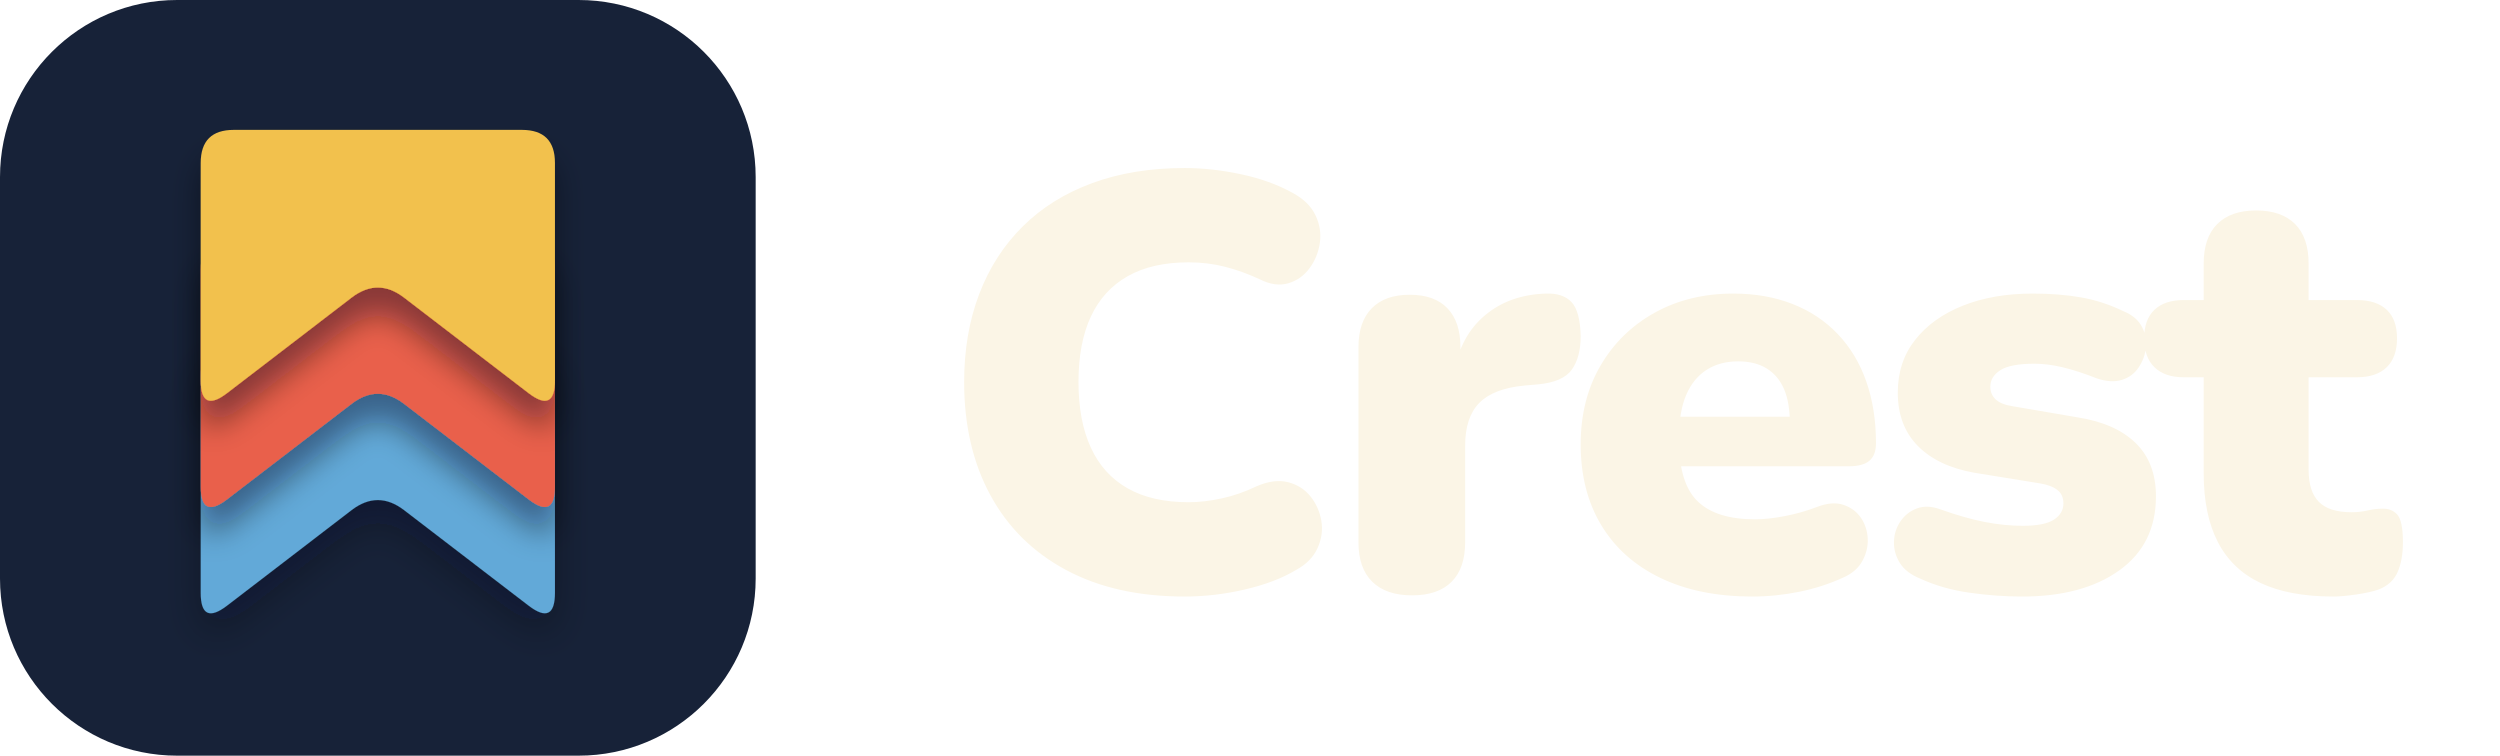
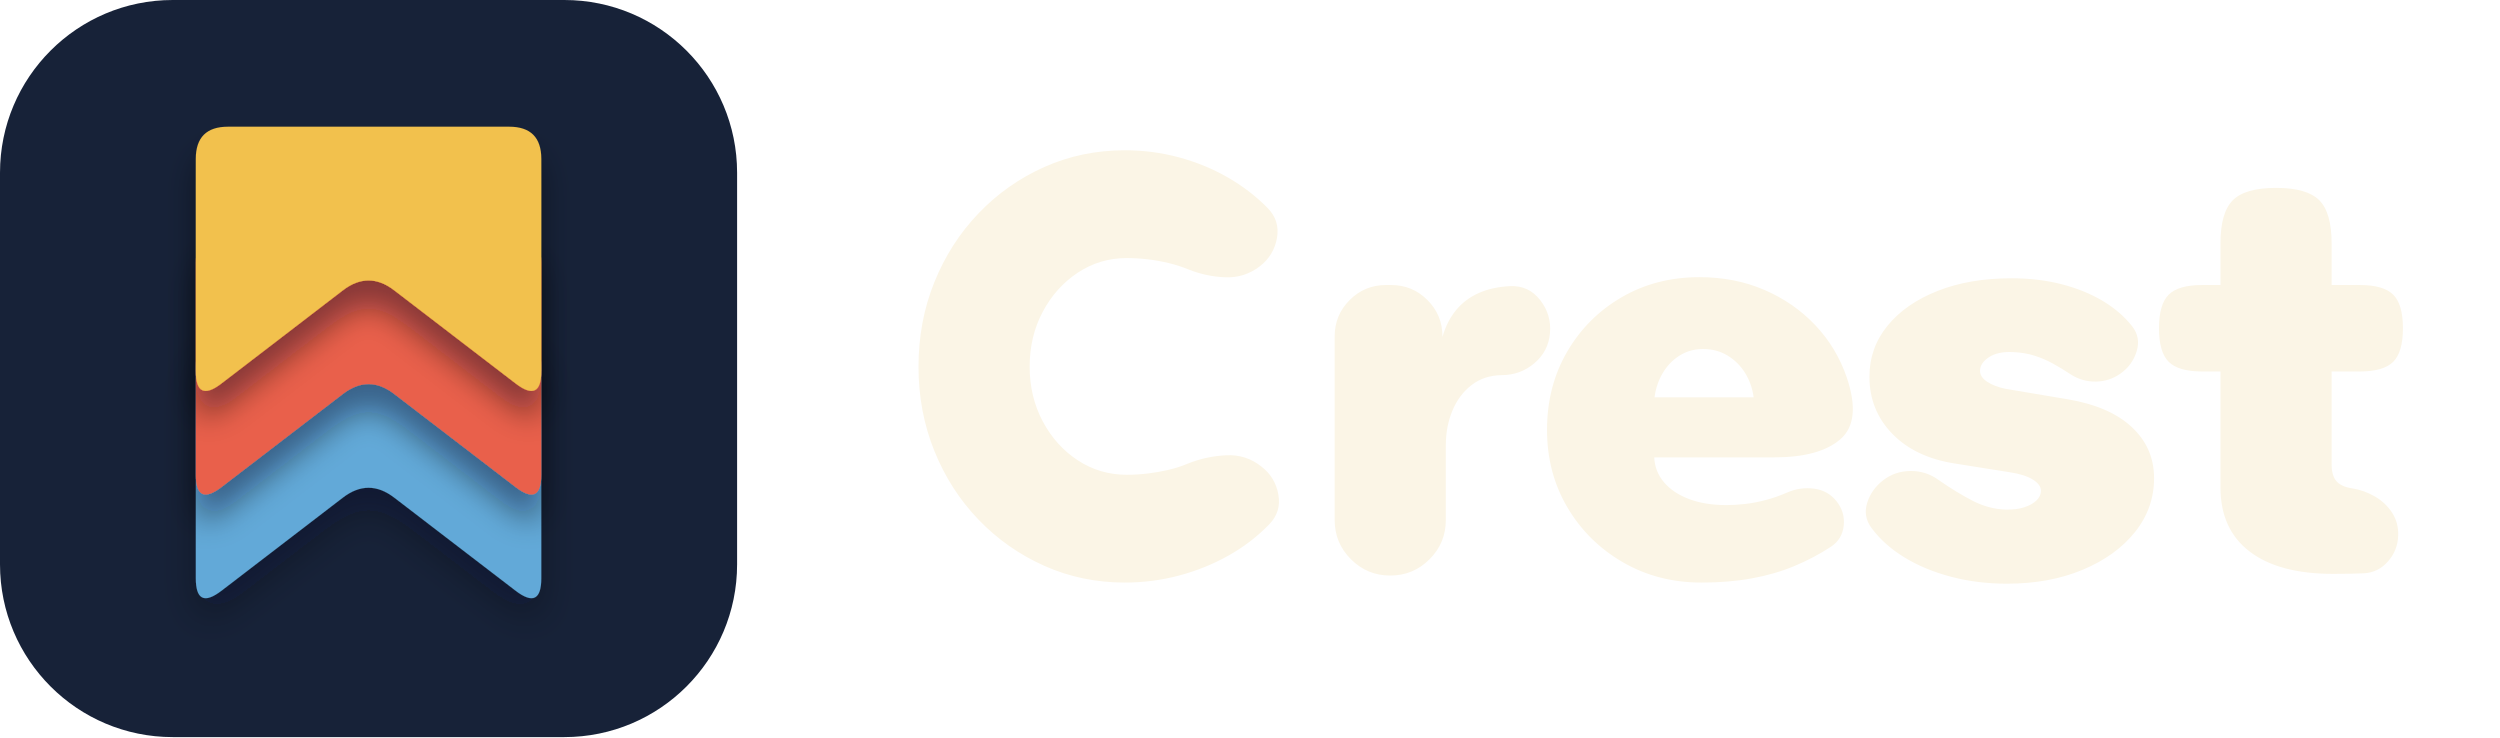
- <svg xmlns="http://www.w3.org/2000/svg" width="397" height="120" viewBox="0 0 397 120">
+ <svg xmlns="http://www.w3.org/2000/svg" width="407" height="120" viewBox="0 0 407 120">
  <g transform="translate(0 0) scale(1.875)">
    <defs>
      <filter id="k11" x="-40%" y="-40%" width="180%" height="200%">
        <feDropShadow dx="0" dy="2.2" stdDeviation="1.3" flood-color="#060A14" flood-opacity=".42" />
      </filter>
      <filter id="k12" x="-40%" y="-40%" width="180%" height="200%">
        <feDropShadow dx="0" dy="1.6" stdDeviation="1.6" flood-color="#060A14" flood-opacity=".3" />
      </filter>
    </defs>
    <rect width="64" height="64" rx="15" fill="#172238" />
    <path d="M17 13.8Q17 11 19.8 11L44.2 11Q47 11 47 13.8L47 32.2Q47 35 44.78 33.3L34.22 25.2Q32 23.5 29.78 25.2L19.22 33.3Q17 35 17 32.2Z" transform="translate(0 18)" fill="#62A9D8" filter="url(#k12)" />
    <path d="M17 13.8Q17 11 19.8 11L44.2 11Q47 11 47 13.8L47 32.2Q47 35 44.78 33.3L34.22 25.2Q32 23.5 29.78 25.2L19.22 33.3Q17 35 17 32.2Z" transform="translate(0 9)" fill="#E9604B" filter="url(#k11)" />
    <path d="M17 13.8Q17 11 19.8 11L44.2 11Q47 11 47 13.8L47 32.2Q47 35 44.78 33.3L34.22 25.2Q32 23.5 29.78 25.2L19.22 33.3Q17 35 17 32.2Z" fill="#F2C14E" filter="url(#k11)" />
  </g>
-   <path fill="#FBF5E6" transform="translate(148.80 93.70) scale(0.0936 -0.0936)" d="M420.0 -11Q303.0 -11 219.0 34.0Q135.0 79 90.5 161.0Q46.0 243 46.0 353Q46.0 435 71.5 502.0Q97.0 569 145.5 617.0Q194.0 665 263.5 690.5Q333.0 716 420.0 716Q466.0 716 515.5 705.5Q565.0 695 603.0 674Q631.0 659 642.0 636.0Q653.0 613 649.5 589.0Q646.0 565 632.0 546.0Q618.0 527 596.0 520.5Q574.0 514 548.0 527Q518.0 541 488.5 548.5Q459.0 556 427.0 556Q365.0 556 323.5 532.5Q282.0 509 261.0 464.0Q240.0 419 240.0 353Q240.0 287 261.0 241.5Q282.0 196 323.5 172.5Q365.0 149 427.0 149Q453.0 149 483.0 155.5Q513.0 162 542.0 176Q572.0 189 595.5 183.0Q619.0 177 633.5 159.0Q648.0 141 652.0 117.5Q656.0 94 645.5 71.0Q635.0 48 609.0 34Q574.0 13 522.5 1.0Q471.0 -11 420.0 -11Z M806.0 -9Q762.0 -9 738.5 14.0Q715.0 37 715.0 81V412Q715.0 455 737.5 478.0Q760.0 501 802.0 501Q844.0 501 866.0 478.0Q888.0 455 888.0 412V371H878.0Q888.0 431 929.5 466.0Q971.0 501 1033.0 503Q1062.0 504 1076.5 488.5Q1091.0 473 1092.0 431Q1092.0 395 1077.0 374.0Q1062.0 353 1020.0 349L997.0 347Q944.0 342 920.0 317.5Q896.0 293 896.0 245V81Q896.0 37 873.0 14.0Q850.0 -9 806.0 -9Z M1383.0 -11Q1293.0 -11 1227.5 20.5Q1162.0 52 1127.0 110.0Q1092.0 168 1092.0 247Q1092.0 323 1125.5 380.5Q1159.0 438 1217.5 470.5Q1276.0 503 1351.0 503Q1406.0 503 1451.0 485.5Q1496.0 468 1528.0 434.5Q1560.0 401 1576.5 354.0Q1593.0 307 1593.0 249Q1593.0 229 1582.0 219.5Q1571.0 210 1547.0 210H1241.0V294H1463.0L1447.0 281Q1447.0 318 1437.0 341.0Q1427.0 364 1407.5 376.0Q1388.0 388 1359.0 388Q1328.0 388 1305.5 373.5Q1283.0 359 1271.0 331.0Q1259.0 303 1259.0 261V252Q1259.0 181 1290.5 150.5Q1322.0 120 1388.0 120Q1410.0 120 1438.5 125.5Q1467.0 131 1493.0 141Q1519.0 151 1538.0 144.5Q1557.0 138 1567.5 122.5Q1578.0 107 1579.0 87.5Q1580.0 68 1570.0 49.5Q1560.0 31 1537.0 21Q1502.0 5 1462.5 -3.0Q1423.0 -11 1383.0 -11Z M1841.0 -11Q1797.0 -11 1751.5 -4.5Q1706.0 2 1669.0 19Q1644.0 29 1633.5 46.0Q1623.0 63 1623.5 82.0Q1624.0 101 1634.5 116.5Q1645.0 132 1662.5 138.5Q1680.0 145 1702.0 137Q1744.0 122 1777.5 115.5Q1811.0 109 1842.0 109Q1879.0 109 1895.0 119.5Q1911.0 130 1911.0 147Q1911.0 162 1900.5 170.0Q1890.0 178 1871.0 181L1760.0 199Q1698.0 210 1664.0 244.5Q1630.0 279 1630.0 335Q1630.0 387 1659.5 424.5Q1689.0 462 1740.5 482.5Q1792.0 503 1859.0 503Q1904.0 503 1941.0 496.5Q1978.0 490 2013.0 473Q2035.0 464 2044.0 447.0Q2053.0 430 2051.0 411.5Q2049.0 393 2038.5 377.5Q2028.0 362 2010.0 356.5Q1992.0 351 1968.0 359Q1935.0 372 1909.5 378.0Q1884.0 384 1862.0 384Q1821.0 384 1804.0 373.0Q1787.0 362 1787.0 345Q1787.0 332 1796.0 323.5Q1805.0 315 1824.0 312L1935.0 293Q1999.0 283 2033.5 249.5Q2068.0 216 2068.0 159Q2068.0 78 2006.0 33.5Q1944.0 -11 1841.0 -11Z M2369.0 -11Q2294.0 -11 2245.5 12.0Q2197.0 35 2173.0 81.5Q2149.0 128 2149.0 198V361H2115.0Q2083.0 361 2065.5 378.0Q2048.0 395 2048.0 427Q2048.0 459 2065.5 475.5Q2083.0 492 2115.0 492H2149.0V554Q2149.0 598 2172.0 621.0Q2195.0 644 2238.0 644Q2281.0 644 2304.0 621.0Q2327.0 598 2327.0 554V492H2409.0Q2442.0 492 2459.5 475.5Q2477.0 459 2477.0 427Q2477.0 395 2459.5 378.0Q2442.0 361 2409.0 361H2327.0V204Q2327.0 167 2344.5 149.5Q2362.0 132 2400.0 132Q2414.0 132 2427.0 135.0Q2440.0 138 2451.0 138Q2467.0 139 2477.0 128.5Q2487.0 118 2487.0 81Q2487.0 51 2478.0 30.5Q2469.0 10 2446.0 1Q2432.0 -4 2408.0 -7.5Q2384.0 -11 2369.0 -11Z" />
+   <path fill="#FBF5E6" transform="translate(148.80 93.70) scale(0.0457 -0.0457)" d="M1265.0 182Q1202.0 117 1120.0 71.0Q1038.0 25 944.0 0.0Q850.0 -25 751.0 -25Q598.0 -25 464.5 34.5Q331.0 94 230.0 199.0Q129.0 304 72.5 444.0Q16.0 584 16.0 744Q16.0 905 72.5 1045.0Q129.0 1185 230.0 1290.5Q331.0 1396 464.5 1455.5Q598.0 1515 751.0 1515Q850.0 1515 943.0 1490.0Q1036.0 1465 1116.5 1419.0Q1197.0 1373 1259.0 1310Q1304.0 1265 1293.0 1202.5Q1282.0 1140 1231.0 1101Q1177.0 1060 1109.5 1062.5Q1042.0 1065 979.0 1090Q945.0 1104 908.0 1113.0Q871.0 1122 833.0 1126.5Q795.0 1131 758.0 1131Q662.0 1131 583.5 1079.0Q505.0 1027 458.5 939.5Q412.0 852 412.0 744Q412.0 637 458.5 549.5Q505.0 462 583.5 410.5Q662.0 359 758.0 359Q795.0 359 832.5 363.5Q870.0 368 906.5 376.5Q943.0 385 976.0 399Q1041.0 425 1112.0 428.5Q1183.0 432 1238.0 388Q1287.0 350 1298.0 288.5Q1309.0 227 1265.0 182Z M1696.52 0Q1614.52 0 1556.52 58.0Q1498.52 116 1498.52 198V852Q1498.52 928 1552.02 981.5Q1605.52 1035 1681.52 1035H1699.52Q1775.52 1035 1829.02 981.5Q1882.52 928 1882.52 852V850Q1898.52 906 1931.02 945.5Q1963.52 985 2012.02 1006.5Q2060.52 1028 2123.52 1031Q2123.52 1031 2123.52 1031.0Q2123.52 1031 2123.52 1031Q2189.52 1034 2230.52 981.5Q2271.52 929 2265.52 863Q2259.52 798 2209.52 756.0Q2159.52 714 2093.52 714Q2093.52 714 2093.52 714.0Q2093.52 714 2093.52 714Q2030.52 713 1986.02 678.5Q1941.52 644 1918.02 587.5Q1894.52 531 1894.52 464V198Q1894.52 116 1836.52 58.0Q1778.52 0 1696.52 0Z M3267.04 103Q3206.04 63 3136.54 34.0Q3067.04 5 2985.04 -10.0Q2903.04 -25 2805.04 -25Q2650.04 -25 2525.04 47.5Q2400.04 120 2327.54 243.0Q2255.04 366 2255.04 519Q2255.04 674 2326.54 797.0Q2398.04 920 2521.04 991.5Q2644.04 1063 2798.04 1063Q2924.04 1063 3029.54 1017.5Q3135.04 972 3211.04 891.5Q3287.04 811 3323.04 705Q3375.04 551 3300.54 486.0Q3226.04 421 3064.04 421H2637.04Q2639.04 371 2671.54 332.5Q2704.04 294 2761.04 272.5Q2818.04 251 2894.04 251Q2925.04 251 2960.54 255.0Q2996.04 259 3034.04 269.0Q3072.04 279 3111.04 296Q3157.04 316 3206.54 309.5Q3256.04 303 3286.54 264.5Q3317.04 226 3312.04 178.0Q3307.04 130 3267.04 103ZM2811.04 807Q2764.04 807 2727.04 783.5Q2690.04 760 2667.04 721.0Q2644.04 682 2638.04 635H2991.04Q2985.04 682 2961.04 721.0Q2937.04 760 2898.54 783.5Q2860.04 807 2811.04 807Z M4417.56 347Q4417.56 240 4349.56 155.0Q4281.56 70 4163.06 20.5Q4044.56 -29 3893.56 -29Q3788.56 -29 3695.06 -4.5Q3601.56 20 3528.56 64.5Q3455.56 109 3410.56 170Q3380.56 211 3395.56 259.0Q3410.56 307 3452.56 339.5Q3494.56 372 3550.06 372.5Q3605.56 373 3650.56 340Q3715.56 295 3772.06 266.0Q3828.56 237 3888.56 235Q3926.56 234 3954.56 243.0Q3982.56 252 3998.56 267.5Q4014.56 283 4014.56 302Q4014.56 324 3985.56 342.0Q3956.56 360 3903.56 368L3708.56 399Q3566.56 421 3485.06 505.0Q3403.56 589 3403.56 708Q3403.56 811 3468.06 890.0Q3532.56 969 3646.56 1014.0Q3760.56 1059 3909.56 1059Q4005.56 1059 4087.56 1038.0Q4169.56 1017 4233.56 979.0Q4297.56 941 4339.56 888Q4370.56 848 4355.56 799.0Q4340.56 750 4298.56 720Q4259.56 692 4211.06 691.0Q4162.56 690 4121.56 716Q4088.56 738 4057.56 755.0Q4026.56 772 3992.56 783.0Q3958.56 794 3916.56 796Q3861.56 799 3829.56 778.0Q3797.56 757 3797.56 729Q3797.56 707 3823.56 690.0Q3849.56 673 3889.56 665L4109.56 628Q4258.56 603 4338.06 529.0Q4417.56 455 4417.56 347Z M5150.08 1035Q5235.08 1035 5269.58 1000.5Q5304.08 966 5304.08 881Q5304.08 796 5269.58 761.5Q5235.08 727 5150.08 727H5050.08V395Q5050.08 357 5066.58 337.0Q5083.08 317 5121.08 311Q5121.08 311 5121.08 311.0Q5121.08 311 5121.08 311Q5166.08 304 5204.58 281.5Q5243.08 259 5266.08 223.0Q5289.08 187 5287.08 141Q5285.08 89 5250.58 50.0Q5216.08 11 5165.08 8Q5141.08 7 5114.58 6.5Q5088.08 6 5055.08 6Q4862.08 6 4758.08 85.5Q4654.08 165 4654.08 314V727H4589.08Q4504.08 727 4469.58 761.5Q4435.08 796 4435.08 881Q4435.08 966 4469.58 1000.5Q4504.08 1035 4589.08 1035H4654.08V1183Q4654.08 1293 4698.08 1337.0Q4742.08 1381 4852.08 1381Q4962.08 1381 5006.08 1337.0Q5050.08 1293 5050.08 1183V1035Z" />
</svg>
